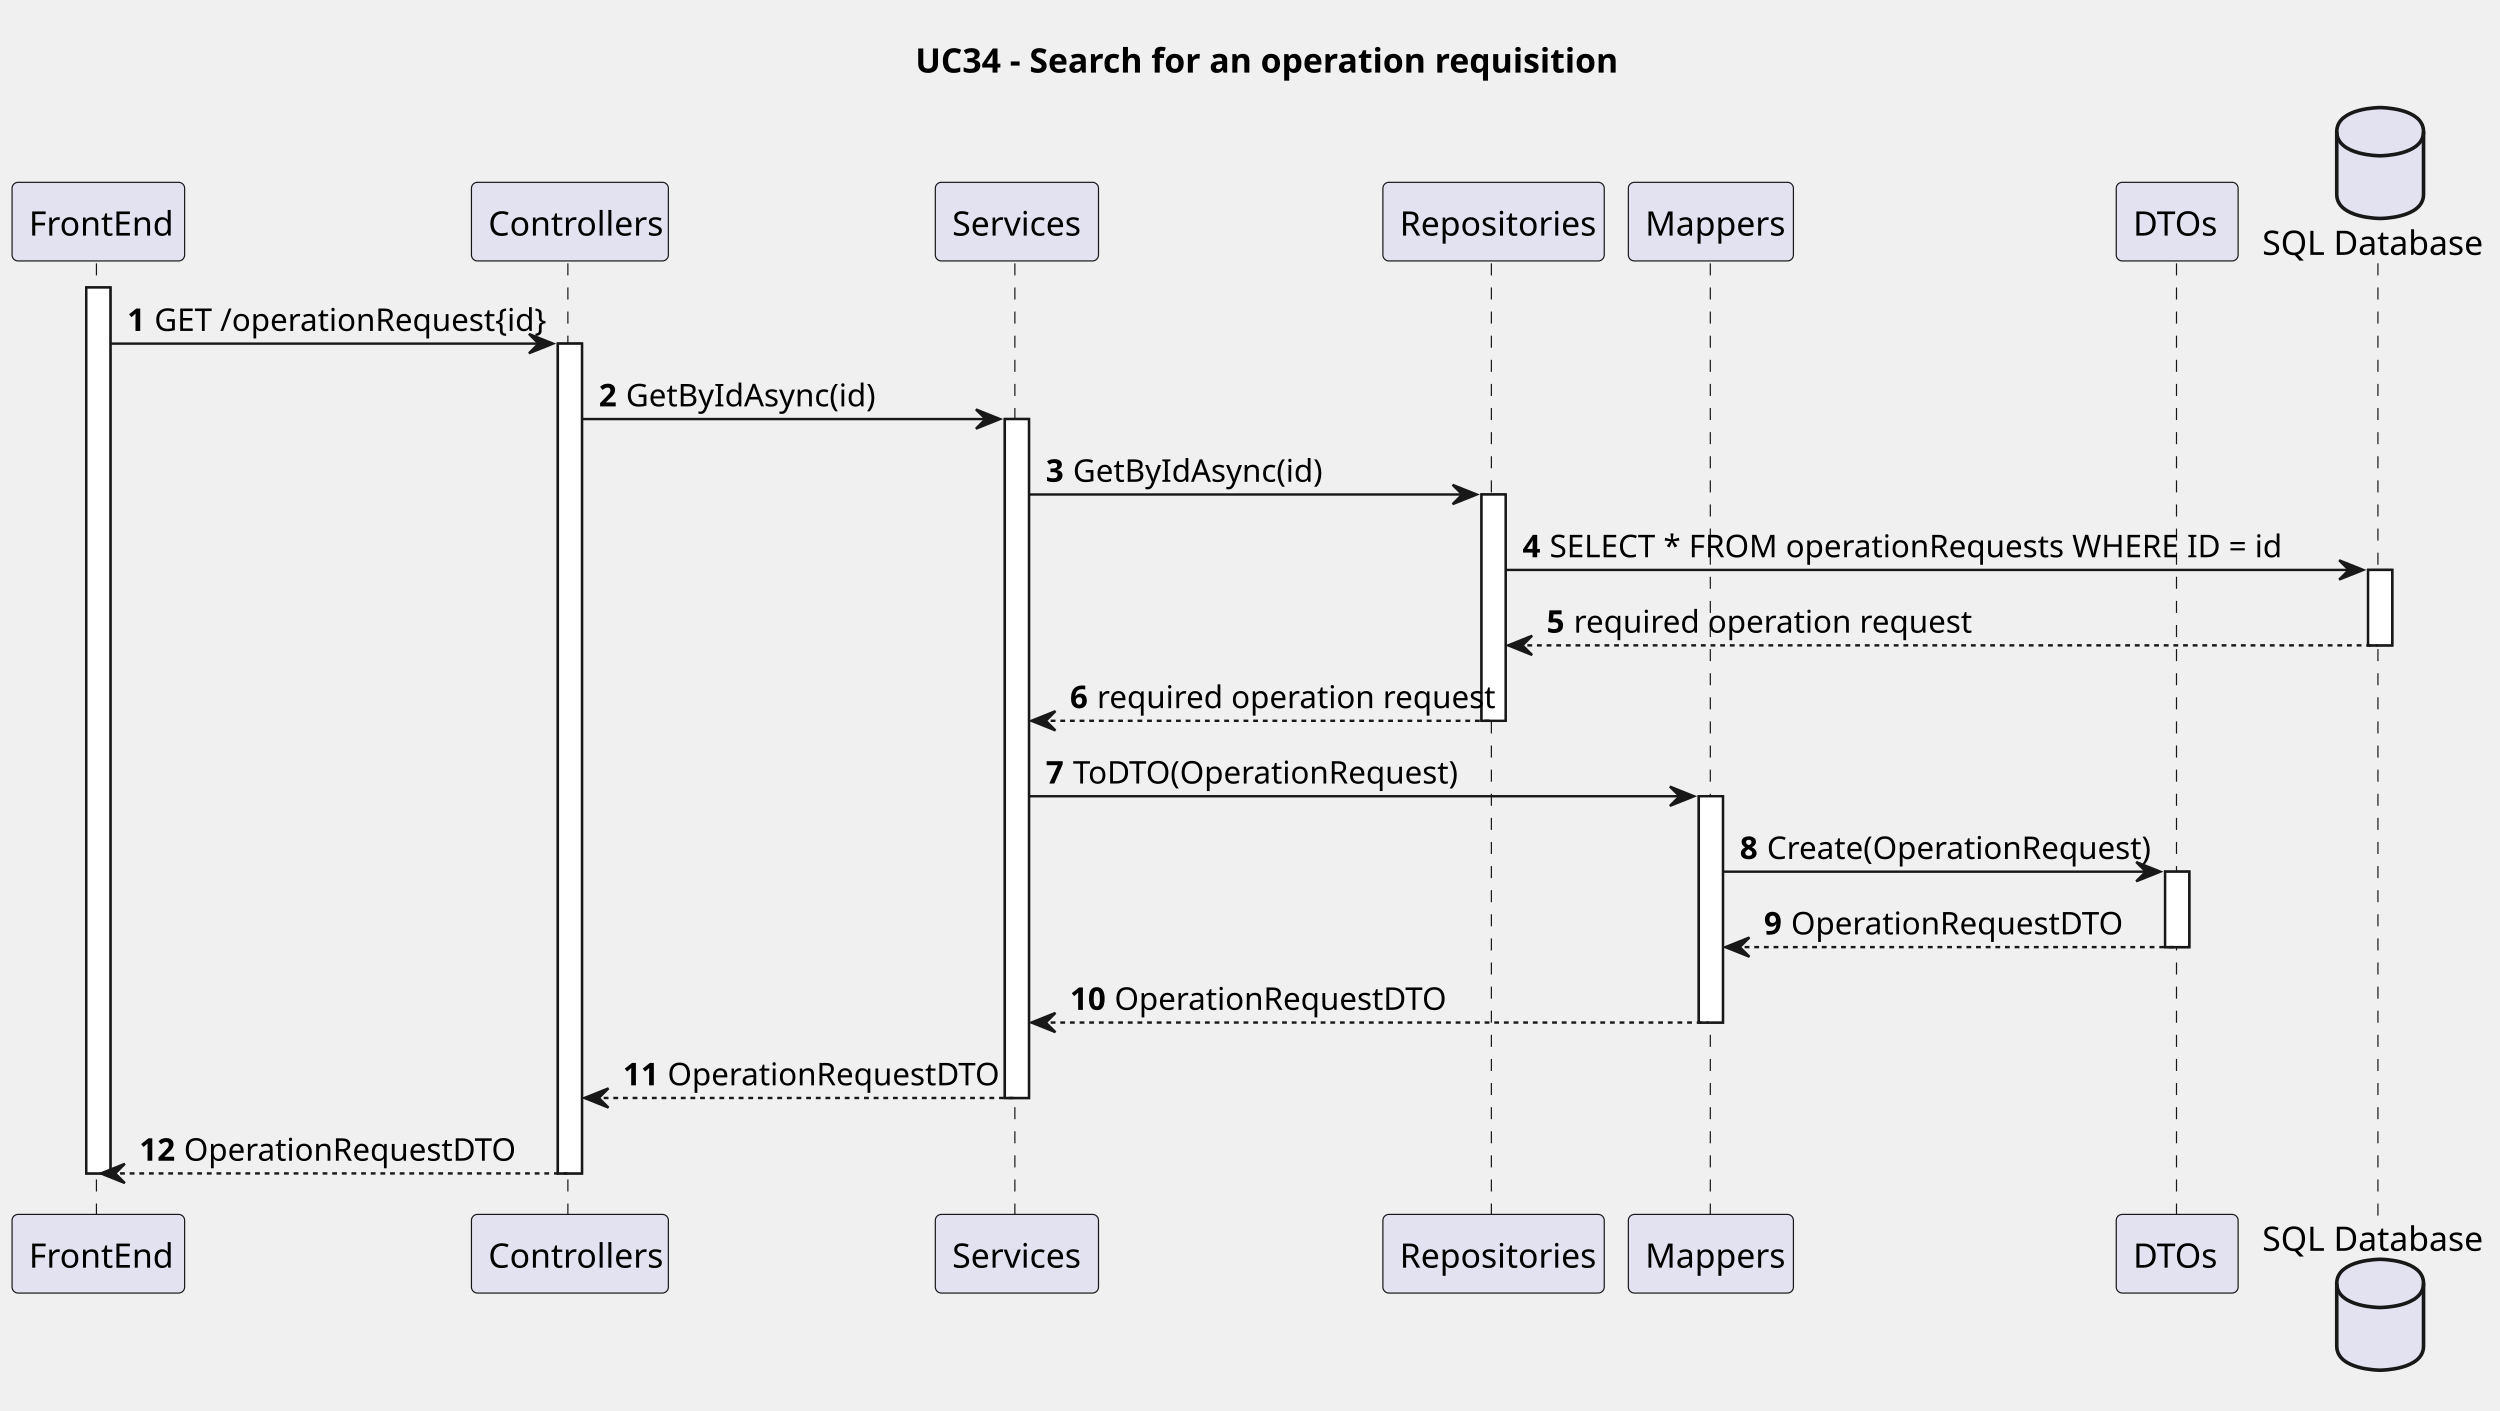
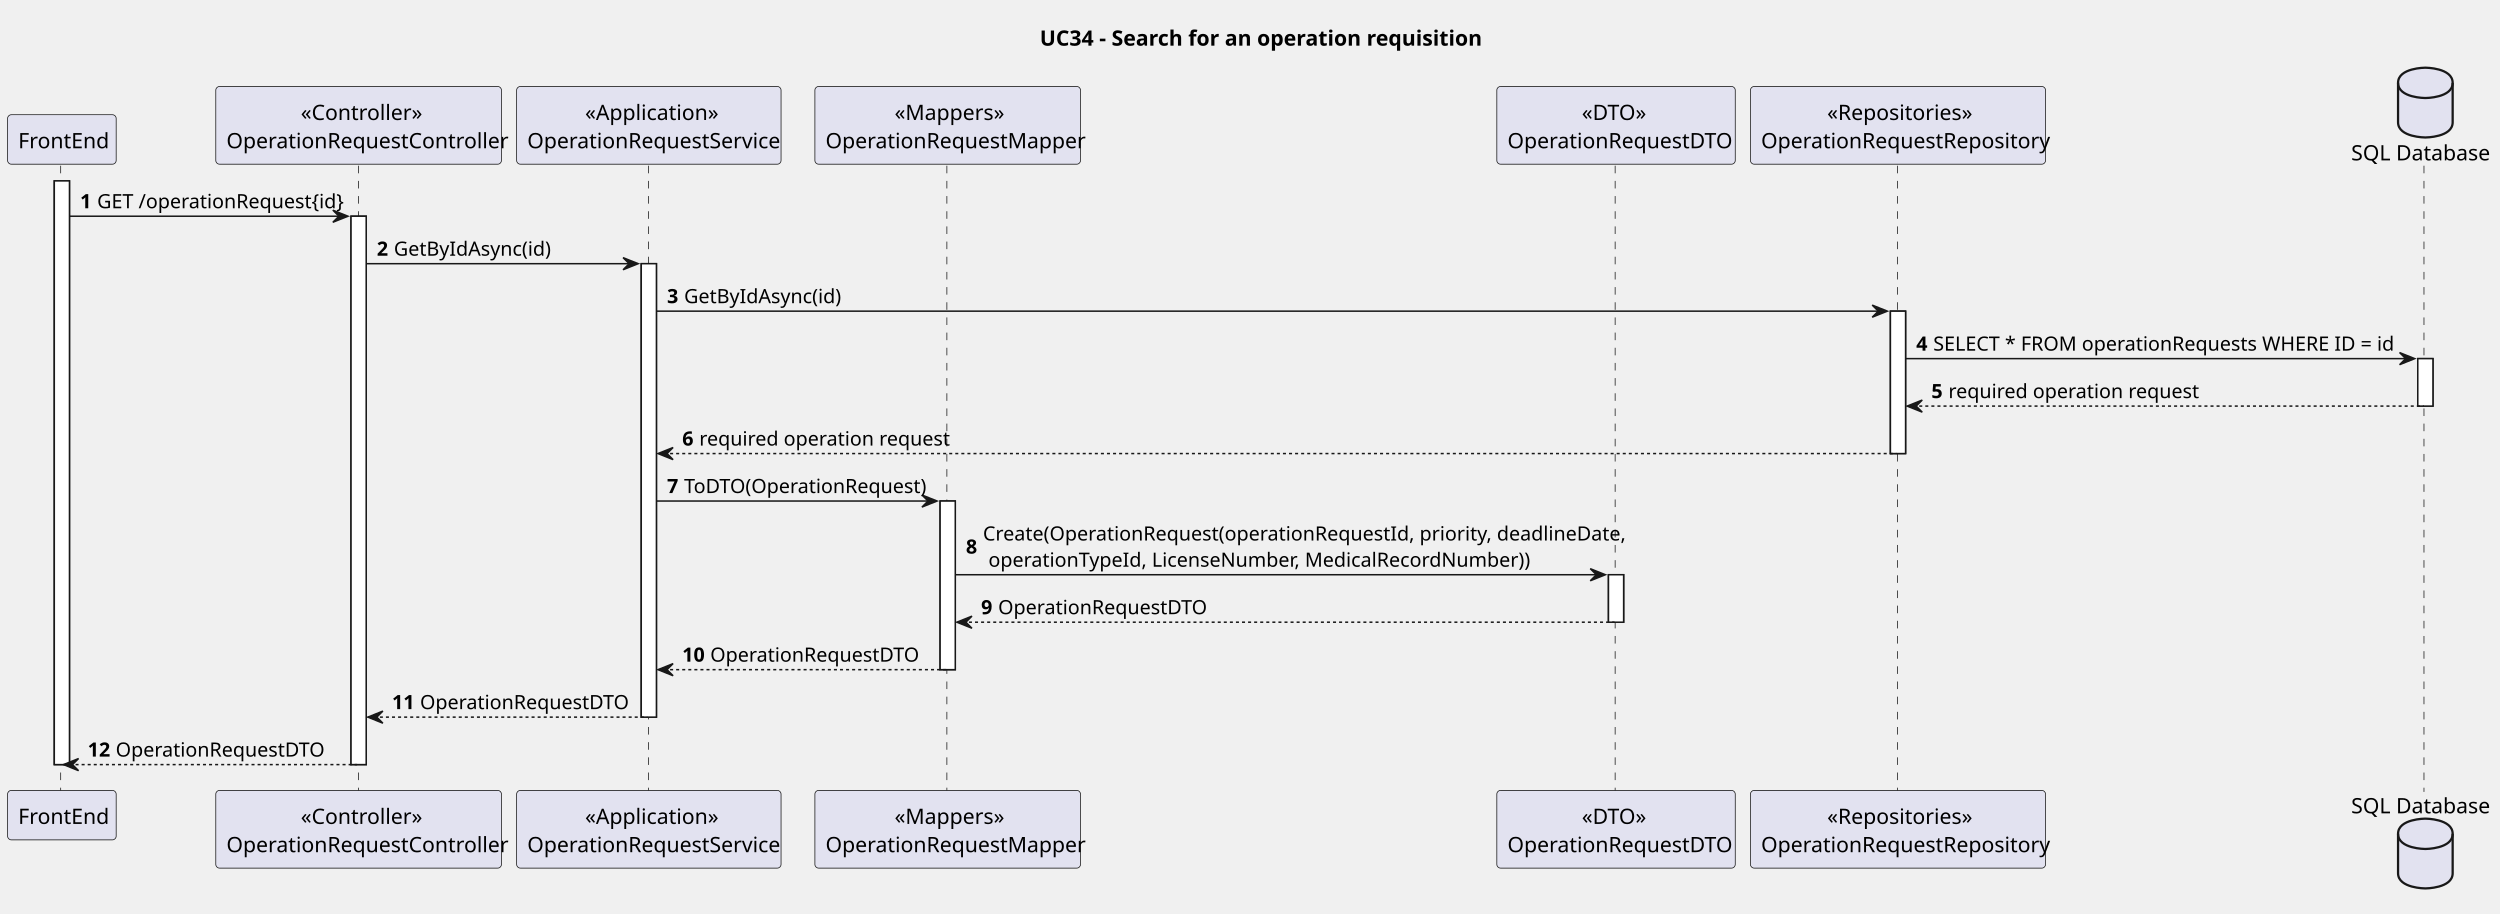
- <svg xmlns="http://www.w3.org/2000/svg" contentStyleType="text/css" height="585px" preserveAspectRatio="none" style="width:1037px;height:585px;background:#FFFFFF;" version="1.1" viewBox="0 0 1037 585" width="1037px" zoomAndPan="magnify">
+ <svg xmlns="http://www.w3.org/2000/svg" contentStyleType="text/css" height="602px" preserveAspectRatio="none" style="width:1648px;height:602px;background:#FFFFFF;" version="1.1" viewBox="0 0 1648 602" width="1648px" zoomAndPan="magnify">
  <defs />
  <g>
-     <text fill="#000000" font-family="sans-serif" font-size="14" font-weight="bold" lengthAdjust="spacing" textLength="280.827" x="379.687" y="30.107">UC34 - Search for an operation requisition</text>
-     <rect fill="#FFFFFF" height="367.492" style="stroke:#181818;stroke-width:1.0;" width="10" x="35.793" y="119.242" />
-     <rect fill="#FFFFFF" height="344.201" style="stroke:#181818;stroke-width:1.0;" width="10" x="231.401" y="142.533" />
-     <rect fill="#FFFFFF" height="281.619" style="stroke:#181818;stroke-width:1.0;" width="10" x="416.812" y="173.824" />
-     <rect fill="#FFFFFF" height="93.873" style="stroke:#181818;stroke-width:1.0;" width="10" x="614.532" y="205.115" />
-     <rect fill="#FFFFFF" height="93.873" style="stroke:#181818;stroke-width:1.0;" width="10" x="704.673" y="330.279" />
-     <rect fill="#FFFFFF" height="31.291" style="stroke:#181818;stroke-width:1.0;" width="10" x="898.091" y="361.57" />
-     <rect fill="#FFFFFF" height="31.291" style="stroke:#181818;stroke-width:1.0;" width="10" x="982.284" y="236.406" />
-     <line style="stroke:#181818;stroke-width:0.5;stroke-dasharray:5.0,5.0;" x1="40" x2="40" y1="109.242" y2="504.734" />
-     <line style="stroke:#181818;stroke-width:0.5;stroke-dasharray:5.0,5.0;" x1="235.556" x2="235.556" y1="109.242" y2="504.734" />
-     <line style="stroke:#181818;stroke-width:0.5;stroke-dasharray:5.0,5.0;" x1="420.971" x2="420.971" y1="109.242" y2="504.734" />
-     <line style="stroke:#181818;stroke-width:0.5;stroke-dasharray:5.0,5.0;" x1="618.625" x2="618.625" y1="109.242" y2="504.734" />
-     <line style="stroke:#181818;stroke-width:0.5;stroke-dasharray:5.0,5.0;" x1="709.439" x2="709.439" y1="109.242" y2="504.734" />
-     <line style="stroke:#181818;stroke-width:0.5;stroke-dasharray:5.0,5.0;" x1="902.815" x2="902.815" y1="109.242" y2="504.734" />
-     <line style="stroke:#181818;stroke-width:0.5;stroke-dasharray:5.0,5.0;" x1="986.367" x2="986.367" y1="109.242" y2="504.734" />
+     <text fill="#000000" font-family="sans-serif" font-size="14" font-weight="bold" lengthAdjust="spacing" textLength="280.827" x="685.443" y="30.107">UC34 - Search for an operation requisition</text>
+     <rect fill="#FFFFFF" height="384.783" style="stroke:#181818;stroke-width:1.0;" width="10" x="35.793" y="119.242" />
+     <rect fill="#FFFFFF" height="361.492" style="stroke:#181818;stroke-width:1.0;" width="10" x="231.401" y="142.533" />
+     <rect fill="#FFFFFF" height="298.91" style="stroke:#181818;stroke-width:1.0;" width="10" x="422.714" y="173.824" />
+     <rect fill="#FFFFFF" height="111.164" style="stroke:#181818;stroke-width:1.0;" width="10" x="619.725" y="330.279" />
+     <rect fill="#FFFFFF" height="31.291" style="stroke:#181818;stroke-width:1.0;" width="10" x="1060.295" y="378.861" />
+     <rect fill="#FFFFFF" height="93.873" style="stroke:#181818;stroke-width:1.0;" width="10" x="1246.156" y="205.115" />
+     <rect fill="#FFFFFF" height="31.291" style="stroke:#181818;stroke-width:1.0;" width="10" x="1593.797" y="236.406" />
+     <line style="stroke:#181818;stroke-width:0.5;stroke-dasharray:5.0,5.0;" x1="40" x2="40" y1="109.242" y2="522.025" />
+     <line style="stroke:#181818;stroke-width:0.5;stroke-dasharray:5.0,5.0;" x1="236.243" x2="236.243" y1="109.242" y2="522.025" />
+     <line style="stroke:#181818;stroke-width:0.5;stroke-dasharray:5.0,5.0;" x1="427.559" x2="427.559" y1="109.242" y2="522.025" />
+     <line style="stroke:#181818;stroke-width:0.5;stroke-dasharray:5.0,5.0;" x1="624.177" x2="624.177" y1="109.242" y2="522.025" />
+     <line style="stroke:#181818;stroke-width:0.5;stroke-dasharray:5.0,5.0;" x1="1064.706" x2="1064.706" y1="109.242" y2="522.025" />
+     <line style="stroke:#181818;stroke-width:0.5;stroke-dasharray:5.0,5.0;" x1="1250.884" x2="1250.884" y1="109.242" y2="522.025" />
+     <line style="stroke:#181818;stroke-width:0.5;stroke-dasharray:5.0,5.0;" x1="1597.88" x2="1597.88" y1="109.242" y2="522.025" />
    <rect fill="#E2E2F0" height="32.621" rx="2.5" ry="2.5" style="stroke:#181818;stroke-width:0.5;" width="71.586" x="5" y="75.621" />
    <text fill="#000000" font-family="sans-serif" font-size="14" lengthAdjust="spacing" textLength="57.586" x="12" y="97.728">FrontEnd</text>
-     <rect fill="#E2E2F0" height="32.621" rx="2.5" ry="2.5" style="stroke:#181818;stroke-width:0.5;" width="71.586" x="5" y="503.734" />
-     <text fill="#000000" font-family="sans-serif" font-size="14" lengthAdjust="spacing" textLength="57.586" x="12" y="525.842">FrontEnd</text>
-     <rect fill="#E2E2F0" height="32.621" rx="2.5" ry="2.5" style="stroke:#181818;stroke-width:0.5;" width="81.689" x="195.556" y="75.621" />
-     <text fill="#000000" font-family="sans-serif" font-size="14" lengthAdjust="spacing" textLength="67.689" x="202.556" y="97.728">Controllers</text>
-     <rect fill="#E2E2F0" height="32.621" rx="2.5" ry="2.5" style="stroke:#181818;stroke-width:0.5;" width="81.689" x="195.556" y="503.734" />
-     <text fill="#000000" font-family="sans-serif" font-size="14" lengthAdjust="spacing" textLength="67.689" x="202.556" y="525.842">Controllers</text>
-     <rect fill="#E2E2F0" height="32.621" rx="2.5" ry="2.5" style="stroke:#181818;stroke-width:0.5;" width="67.683" x="387.971" y="75.621" />
-     <text fill="#000000" font-family="sans-serif" font-size="14" lengthAdjust="spacing" textLength="53.683" x="394.971" y="97.728">Services</text>
-     <rect fill="#E2E2F0" height="32.621" rx="2.5" ry="2.5" style="stroke:#181818;stroke-width:0.5;" width="67.683" x="387.971" y="503.734" />
-     <text fill="#000000" font-family="sans-serif" font-size="14" lengthAdjust="spacing" textLength="53.683" x="394.971" y="525.842">Services</text>
-     <rect fill="#E2E2F0" height="32.621" rx="2.5" ry="2.5" style="stroke:#181818;stroke-width:0.5;" width="91.814" x="573.625" y="75.621" />
-     <text fill="#000000" font-family="sans-serif" font-size="14" lengthAdjust="spacing" textLength="77.814" x="580.625" y="97.728">Repositories</text>
-     <rect fill="#E2E2F0" height="32.621" rx="2.5" ry="2.5" style="stroke:#181818;stroke-width:0.5;" width="91.814" x="573.625" y="503.734" />
-     <text fill="#000000" font-family="sans-serif" font-size="14" lengthAdjust="spacing" textLength="77.814" x="580.625" y="525.842">Repositories</text>
-     <rect fill="#E2E2F0" height="32.621" rx="2.5" ry="2.5" style="stroke:#181818;stroke-width:0.5;" width="68.469" x="675.439" y="75.621" />
-     <text fill="#000000" font-family="sans-serif" font-size="14" lengthAdjust="spacing" textLength="54.469" x="682.439" y="97.728">Mappers</text>
-     <rect fill="#E2E2F0" height="32.621" rx="2.5" ry="2.5" style="stroke:#181818;stroke-width:0.5;" width="68.469" x="675.439" y="503.734" />
-     <text fill="#000000" font-family="sans-serif" font-size="14" lengthAdjust="spacing" textLength="54.469" x="682.439" y="525.842">Mappers</text>
-     <rect fill="#E2E2F0" height="32.621" rx="2.5" ry="2.5" style="stroke:#181818;stroke-width:0.5;" width="50.552" x="877.815" y="75.621" />
-     <text fill="#000000" font-family="sans-serif" font-size="14" lengthAdjust="spacing" textLength="36.552" x="884.815" y="97.728">DTOs</text>
-     <rect fill="#E2E2F0" height="32.621" rx="2.5" ry="2.5" style="stroke:#181818;stroke-width:0.5;" width="50.552" x="877.815" y="503.734" />
-     <text fill="#000000" font-family="sans-serif" font-size="14" lengthAdjust="spacing" textLength="36.552" x="884.815" y="525.842">DTOs</text>
-     <text fill="#000000" font-family="sans-serif" font-size="14" lengthAdjust="spacing" textLength="91.834" x="938.367" y="105.728">SQL Database</text>
-     <path d="M969.284,54.621 C969.284,44.621 987.284,44.621 987.284,44.621 C987.284,44.621 1005.284,44.621 1005.284,54.621 L1005.284,80.621 C1005.284,90.621 987.284,90.621 987.284,90.621 C987.284,90.621 969.284,90.621 969.284,80.621 L969.284,54.621 " fill="#E2E2F0" style="stroke:#181818;stroke-width:1.5;" />
-     <path d="M969.284,54.621 C969.284,64.621 987.284,64.621 987.284,64.621 C987.284,64.621 1005.284,64.621 1005.284,54.621 " fill="none" style="stroke:#181818;stroke-width:1.5;" />
-     <text fill="#000000" font-family="sans-serif" font-size="14" lengthAdjust="spacing" textLength="91.834" x="938.367" y="518.842">SQL Database</text>
-     <path d="M969.284,532.356 C969.284,522.356 987.284,522.356 987.284,522.356 C987.284,522.356 1005.284,522.356 1005.284,532.356 L1005.284,558.356 C1005.284,568.356 987.284,568.356 987.284,568.356 C987.284,568.356 969.284,568.356 969.284,558.356 L969.284,532.356 " fill="#E2E2F0" style="stroke:#181818;stroke-width:1.5;" />
-     <path d="M969.284,532.356 C969.284,542.356 987.284,542.356 987.284,542.356 C987.284,542.356 1005.284,542.356 1005.284,532.356 " fill="none" style="stroke:#181818;stroke-width:1.5;" />
-     <rect fill="#FFFFFF" height="367.492" style="stroke:#181818;stroke-width:1.0;" width="10" x="35.793" y="119.242" />
-     <rect fill="#FFFFFF" height="344.201" style="stroke:#181818;stroke-width:1.0;" width="10" x="231.401" y="142.533" />
-     <rect fill="#FFFFFF" height="281.619" style="stroke:#181818;stroke-width:1.0;" width="10" x="416.812" y="173.824" />
-     <rect fill="#FFFFFF" height="93.873" style="stroke:#181818;stroke-width:1.0;" width="10" x="614.532" y="205.115" />
-     <rect fill="#FFFFFF" height="93.873" style="stroke:#181818;stroke-width:1.0;" width="10" x="704.673" y="330.279" />
-     <rect fill="#FFFFFF" height="31.291" style="stroke:#181818;stroke-width:1.0;" width="10" x="898.091" y="361.57" />
-     <rect fill="#FFFFFF" height="31.291" style="stroke:#181818;stroke-width:1.0;" width="10" x="982.284" y="236.406" />
+     <rect fill="#E2E2F0" height="32.621" rx="2.5" ry="2.5" style="stroke:#181818;stroke-width:0.5;" width="71.586" x="5" y="521.025" />
+     <text fill="#000000" font-family="sans-serif" font-size="14" lengthAdjust="spacing" textLength="57.586" x="12" y="543.133">FrontEnd</text>
+     <rect fill="#E2E2F0" height="51.242" rx="2.5" ry="2.5" style="stroke:#181818;stroke-width:0.5;" width="188.316" x="142.243" y="57" />
+     <text fill="#000000" font-family="sans-serif" font-size="14" lengthAdjust="spacing" textLength="76.262" x="198.27" y="79.107">«Controller»</text>
+     <text fill="#000000" font-family="sans-serif" font-size="14" lengthAdjust="spacing" textLength="174.316" x="149.243" y="97.728">OperationRequestController</text>
+     <rect fill="#E2E2F0" height="51.242" rx="2.5" ry="2.5" style="stroke:#181818;stroke-width:0.5;" width="188.316" x="142.243" y="521.025" />
+     <text fill="#000000" font-family="sans-serif" font-size="14" lengthAdjust="spacing" textLength="76.262" x="198.27" y="543.133">«Controller»</text>
+     <text fill="#000000" font-family="sans-serif" font-size="14" lengthAdjust="spacing" textLength="174.316" x="149.243" y="561.754">OperationRequestController</text>
+     <rect fill="#E2E2F0" height="51.242" rx="2.5" ry="2.5" style="stroke:#181818;stroke-width:0.5;" width="174.31" x="340.559" y="57" />
+     <text fill="#000000" font-family="sans-serif" font-size="14" lengthAdjust="spacing" textLength="84.061" x="385.683" y="79.107">«Application»</text>
+     <text fill="#000000" font-family="sans-serif" font-size="14" lengthAdjust="spacing" textLength="160.31" x="347.559" y="97.728">OperationRequestService</text>
+     <rect fill="#E2E2F0" height="51.242" rx="2.5" ry="2.5" style="stroke:#181818;stroke-width:0.5;" width="174.31" x="340.559" y="521.025" />
+     <text fill="#000000" font-family="sans-serif" font-size="14" lengthAdjust="spacing" textLength="84.061" x="385.683" y="543.133">«Application»</text>
+     <text fill="#000000" font-family="sans-serif" font-size="14" lengthAdjust="spacing" textLength="160.31" x="347.559" y="561.754">OperationRequestService</text>
+     <rect fill="#E2E2F0" height="51.242" rx="2.5" ry="2.5" style="stroke:#181818;stroke-width:0.5;" width="175.096" x="537.177" y="57" />
+     <text fill="#000000" font-family="sans-serif" font-size="14" lengthAdjust="spacing" textLength="70.041" x="589.704" y="79.107">«Mappers»</text>
+     <text fill="#000000" font-family="sans-serif" font-size="14" lengthAdjust="spacing" textLength="161.096" x="544.177" y="97.728">OperationRequestMapper</text>
+     <rect fill="#E2E2F0" height="51.242" rx="2.5" ry="2.5" style="stroke:#181818;stroke-width:0.5;" width="175.096" x="537.177" y="521.025" />
+     <text fill="#000000" font-family="sans-serif" font-size="14" lengthAdjust="spacing" textLength="70.041" x="589.704" y="543.133">«Mappers»</text>
+     <text fill="#000000" font-family="sans-serif" font-size="14" lengthAdjust="spacing" textLength="161.096" x="544.177" y="561.754">OperationRequestMapper</text>
+     <rect fill="#E2E2F0" height="51.242" rx="2.5" ry="2.5" style="stroke:#181818;stroke-width:0.5;" width="157.179" x="986.706" y="57" />
+     <text fill="#000000" font-family="sans-serif" font-size="14" lengthAdjust="spacing" textLength="45.124" x="1042.733" y="79.107">«DTO»</text>
+     <text fill="#000000" font-family="sans-serif" font-size="14" lengthAdjust="spacing" textLength="143.179" x="993.706" y="97.728">OperationRequestDTO</text>
+     <rect fill="#E2E2F0" height="51.242" rx="2.5" ry="2.5" style="stroke:#181818;stroke-width:0.5;" width="157.179" x="986.706" y="521.025" />
+     <text fill="#000000" font-family="sans-serif" font-size="14" lengthAdjust="spacing" textLength="45.124" x="1042.733" y="543.133">«DTO»</text>
+     <text fill="#000000" font-family="sans-serif" font-size="14" lengthAdjust="spacing" textLength="143.179" x="993.706" y="561.754">OperationRequestDTO</text>
+     <rect fill="#E2E2F0" height="51.242" rx="2.5" ry="2.5" style="stroke:#181818;stroke-width:0.5;" width="194.544" x="1153.884" y="57" />
+     <text fill="#000000" font-family="sans-serif" font-size="14" lengthAdjust="spacing" textLength="93.386" x="1204.463" y="79.107">«Repositories»</text>
+     <text fill="#000000" font-family="sans-serif" font-size="14" lengthAdjust="spacing" textLength="180.544" x="1160.884" y="97.728">OperationRequestRepository</text>
+     <rect fill="#E2E2F0" height="51.242" rx="2.5" ry="2.5" style="stroke:#181818;stroke-width:0.5;" width="194.544" x="1153.884" y="521.025" />
+     <text fill="#000000" font-family="sans-serif" font-size="14" lengthAdjust="spacing" textLength="93.386" x="1204.463" y="543.133">«Repositories»</text>
+     <text fill="#000000" font-family="sans-serif" font-size="14" lengthAdjust="spacing" textLength="180.544" x="1160.884" y="561.754">OperationRequestRepository</text>
+     <text fill="#000000" font-family="sans-serif" font-size="14" lengthAdjust="spacing" textLength="91.834" x="1549.88" y="105.728">SQL Database</text>
+     <path d="M1580.797,54.621 C1580.797,44.621 1598.797,44.621 1598.797,44.621 C1598.797,44.621 1616.797,44.621 1616.797,54.621 L1616.797,80.621 C1616.797,90.621 1598.797,90.621 1598.797,90.621 C1598.797,90.621 1580.797,90.621 1580.797,80.621 L1580.797,54.621 " fill="#E2E2F0" style="stroke:#181818;stroke-width:1.5;" />
+     <path d="M1580.797,54.621 C1580.797,64.621 1598.797,64.621 1598.797,64.621 C1598.797,64.621 1616.797,64.621 1616.797,54.621 " fill="none" style="stroke:#181818;stroke-width:1.5;" />
+     <text fill="#000000" font-family="sans-serif" font-size="14" lengthAdjust="spacing" textLength="91.834" x="1549.88" y="536.133">SQL Database</text>
+     <path d="M1580.797,549.646 C1580.797,539.646 1598.797,539.646 1598.797,539.646 C1598.797,539.646 1616.797,539.646 1616.797,549.646 L1616.797,575.646 C1616.797,585.646 1598.797,585.646 1598.797,585.646 C1598.797,585.646 1580.797,585.646 1580.797,575.646 L1580.797,549.646 " fill="#E2E2F0" style="stroke:#181818;stroke-width:1.5;" />
+     <path d="M1580.797,549.646 C1580.797,559.646 1598.797,559.646 1598.797,559.646 C1598.797,559.646 1616.797,559.646 1616.797,549.646 " fill="none" style="stroke:#181818;stroke-width:1.5;" />
+     <rect fill="#FFFFFF" height="384.783" style="stroke:#181818;stroke-width:1.0;" width="10" x="35.793" y="119.242" />
+     <rect fill="#FFFFFF" height="361.492" style="stroke:#181818;stroke-width:1.0;" width="10" x="231.401" y="142.533" />
+     <rect fill="#FFFFFF" height="298.91" style="stroke:#181818;stroke-width:1.0;" width="10" x="422.714" y="173.824" />
+     <rect fill="#FFFFFF" height="111.164" style="stroke:#181818;stroke-width:1.0;" width="10" x="619.725" y="330.279" />
+     <rect fill="#FFFFFF" height="31.291" style="stroke:#181818;stroke-width:1.0;" width="10" x="1060.295" y="378.861" />
+     <rect fill="#FFFFFF" height="93.873" style="stroke:#181818;stroke-width:1.0;" width="10" x="1246.156" y="205.115" />
+     <rect fill="#FFFFFF" height="31.291" style="stroke:#181818;stroke-width:1.0;" width="10" x="1593.797" y="236.406" />
    <polygon fill="#181818" points="219.401,138.533,229.401,142.533,219.401,146.533,223.401,142.533" style="stroke:#181818;stroke-width:1.0;" />
    <line style="stroke:#181818;stroke-width:1.0;" x1="45.793" x2="225.401" y1="142.533" y2="142.533" />
    <text fill="#000000" font-family="sans-serif" font-size="13" font-weight="bold" lengthAdjust="spacing" textLength="7.23" x="52.793" y="137.27">1</text>
    <text fill="#000000" font-family="sans-serif" font-size="13" lengthAdjust="spacing" textLength="155.378" x="64.023" y="137.27">GET /operationRequest{id}</text>
-     <polygon fill="#181818" points="404.812,169.824,414.812,173.824,404.812,177.824,408.812,173.824" style="stroke:#181818;stroke-width:1.0;" />
-     <line style="stroke:#181818;stroke-width:1.0;" x1="241.401" x2="410.812" y1="173.824" y2="173.824" />
+     <polygon fill="#181818" points="410.714,169.824,420.714,173.824,410.714,177.824,414.714,173.824" style="stroke:#181818;stroke-width:1.0;" />
+     <line style="stroke:#181818;stroke-width:1.0;" x1="241.401" x2="416.714" y1="173.824" y2="173.824" />
    <text fill="#000000" font-family="sans-serif" font-size="13" font-weight="bold" lengthAdjust="spacing" textLength="7.23" x="248.401" y="168.561">2</text>
    <text fill="#000000" font-family="sans-serif" font-size="13" lengthAdjust="spacing" textLength="101.144" x="259.631" y="168.561">GetByIdAsync(id)</text>
-     <polygon fill="#181818" points="602.532,201.115,612.532,205.115,602.532,209.115,606.532,205.115" style="stroke:#181818;stroke-width:1.0;" />
-     <line style="stroke:#181818;stroke-width:1.0;" x1="426.812" x2="608.532" y1="205.115" y2="205.115" />
-     <text fill="#000000" font-family="sans-serif" font-size="13" font-weight="bold" lengthAdjust="spacing" textLength="7.23" x="433.812" y="199.852">3</text>
-     <text fill="#000000" font-family="sans-serif" font-size="13" lengthAdjust="spacing" textLength="101.144" x="445.043" y="199.852">GetByIdAsync(id)</text>
-     <polygon fill="#181818" points="970.284,232.406,980.284,236.406,970.284,240.406,974.284,236.406" style="stroke:#181818;stroke-width:1.0;" />
-     <line style="stroke:#181818;stroke-width:1.0;" x1="624.532" x2="976.284" y1="236.406" y2="236.406" />
-     <text fill="#000000" font-family="sans-serif" font-size="13" font-weight="bold" lengthAdjust="spacing" textLength="7.23" x="631.532" y="231.144">4</text>
-     <text fill="#000000" font-family="sans-serif" font-size="13" lengthAdjust="spacing" textLength="307.411" x="642.762" y="231.144">SELECT * FROM operationRequests WHERE ID = id</text>
-     <polygon fill="#181818" points="635.532,263.697,625.532,267.697,635.532,271.697,631.532,267.697" style="stroke:#181818;stroke-width:1.0;" />
-     <line style="stroke:#181818;stroke-width:1.0;stroke-dasharray:2.0,2.0;" x1="629.532" x2="986.284" y1="267.697" y2="267.697" />
-     <text fill="#000000" font-family="sans-serif" font-size="13" font-weight="bold" lengthAdjust="spacing" textLength="7.23" x="641.532" y="262.435">5</text>
-     <text fill="#000000" font-family="sans-serif" font-size="13" lengthAdjust="spacing" textLength="152.49" x="652.762" y="262.435">required operation request</text>
-     <polygon fill="#181818" points="437.812,294.988,427.812,298.988,437.812,302.988,433.812,298.988" style="stroke:#181818;stroke-width:1.0;" />
-     <line style="stroke:#181818;stroke-width:1.0;stroke-dasharray:2.0,2.0;" x1="431.812" x2="618.532" y1="298.988" y2="298.988" />
-     <text fill="#000000" font-family="sans-serif" font-size="13" font-weight="bold" lengthAdjust="spacing" textLength="7.23" x="443.812" y="293.726">6</text>
-     <text fill="#000000" font-family="sans-serif" font-size="13" lengthAdjust="spacing" textLength="152.49" x="455.043" y="293.726">required operation request</text>
-     <polygon fill="#181818" points="692.673,326.279,702.673,330.279,692.673,334.279,696.673,330.279" style="stroke:#181818;stroke-width:1.0;" />
-     <line style="stroke:#181818;stroke-width:1.0;" x1="426.812" x2="698.673" y1="330.279" y2="330.279" />
-     <text fill="#000000" font-family="sans-serif" font-size="13" font-weight="bold" lengthAdjust="spacing" textLength="7.23" x="433.812" y="325.017">7</text>
-     <text fill="#000000" font-family="sans-serif" font-size="13" lengthAdjust="spacing" textLength="156.781" x="445.043" y="325.017">ToDTO(OperationRequest)</text>
-     <polygon fill="#181818" points="886.091,357.57,896.091,361.57,886.091,365.57,890.091,361.57" style="stroke:#181818;stroke-width:1.0;" />
-     <line style="stroke:#181818;stroke-width:1.0;" x1="714.673" x2="892.091" y1="361.57" y2="361.57" />
-     <text fill="#000000" font-family="sans-serif" font-size="13" font-weight="bold" lengthAdjust="spacing" textLength="7.23" x="721.673" y="356.308">8</text>
-     <text fill="#000000" font-family="sans-serif" font-size="13" lengthAdjust="spacing" textLength="153.188" x="732.903" y="356.308">Create(OperationRequest)</text>
-     <polygon fill="#181818" points="725.673,388.861,715.673,392.861,725.673,396.861,721.673,392.861" style="stroke:#181818;stroke-width:1.0;" />
-     <line style="stroke:#181818;stroke-width:1.0;stroke-dasharray:2.0,2.0;" x1="719.673" x2="902.091" y1="392.861" y2="392.861" />
-     <text fill="#000000" font-family="sans-serif" font-size="13" font-weight="bold" lengthAdjust="spacing" textLength="7.23" x="731.673" y="387.599">9</text>
-     <text fill="#000000" font-family="sans-serif" font-size="13" lengthAdjust="spacing" textLength="132.952" x="742.903" y="387.599">OperationRequestDTO</text>
-     <polygon fill="#181818" points="437.812,420.152,427.812,424.152,437.812,428.152,433.812,424.152" style="stroke:#181818;stroke-width:1.0;" />
-     <line style="stroke:#181818;stroke-width:1.0;stroke-dasharray:2.0,2.0;" x1="431.812" x2="708.673" y1="424.152" y2="424.152" />
-     <text fill="#000000" font-family="sans-serif" font-size="13" font-weight="bold" lengthAdjust="spacing" textLength="14.46" x="443.812" y="418.89">10</text>
-     <text fill="#000000" font-family="sans-serif" font-size="13" lengthAdjust="spacing" textLength="132.952" x="462.272" y="418.89">OperationRequestDTO</text>
-     <polygon fill="#181818" points="252.401,451.443,242.401,455.443,252.401,459.443,248.401,455.443" style="stroke:#181818;stroke-width:1.0;" />
-     <line style="stroke:#181818;stroke-width:1.0;stroke-dasharray:2.0,2.0;" x1="246.401" x2="420.812" y1="455.443" y2="455.443" />
-     <text fill="#000000" font-family="sans-serif" font-size="13" font-weight="bold" lengthAdjust="spacing" textLength="14.46" x="258.401" y="450.181">11</text>
-     <text fill="#000000" font-family="sans-serif" font-size="13" lengthAdjust="spacing" textLength="132.952" x="276.861" y="450.181">OperationRequestDTO</text>
-     <polygon fill="#181818" points="51.793,482.734,41.793,486.734,51.793,490.734,47.793,486.734" style="stroke:#181818;stroke-width:1.0;" />
-     <line style="stroke:#181818;stroke-width:1.0;stroke-dasharray:2.0,2.0;" x1="45.793" x2="235.401" y1="486.734" y2="486.734" />
-     <text fill="#000000" font-family="sans-serif" font-size="13" font-weight="bold" lengthAdjust="spacing" textLength="14.46" x="57.793" y="481.472">12</text>
-     <text fill="#000000" font-family="sans-serif" font-size="13" lengthAdjust="spacing" textLength="132.952" x="76.253" y="481.472">OperationRequestDTO</text>
+     <polygon fill="#181818" points="1234.156,201.115,1244.156,205.115,1234.156,209.115,1238.156,205.115" style="stroke:#181818;stroke-width:1.0;" />
+     <line style="stroke:#181818;stroke-width:1.0;" x1="432.714" x2="1240.156" y1="205.115" y2="205.115" />
+     <text fill="#000000" font-family="sans-serif" font-size="13" font-weight="bold" lengthAdjust="spacing" textLength="7.23" x="439.714" y="199.852">3</text>
+     <text fill="#000000" font-family="sans-serif" font-size="13" lengthAdjust="spacing" textLength="101.144" x="450.944" y="199.852">GetByIdAsync(id)</text>
+     <polygon fill="#181818" points="1581.797,232.406,1591.797,236.406,1581.797,240.406,1585.797,236.406" style="stroke:#181818;stroke-width:1.0;" />
+     <line style="stroke:#181818;stroke-width:1.0;" x1="1256.156" x2="1587.797" y1="236.406" y2="236.406" />
+     <text fill="#000000" font-family="sans-serif" font-size="13" font-weight="bold" lengthAdjust="spacing" textLength="7.23" x="1263.156" y="231.144">4</text>
+     <text fill="#000000" font-family="sans-serif" font-size="13" lengthAdjust="spacing" textLength="307.411" x="1274.386" y="231.144">SELECT * FROM operationRequests WHERE ID = id</text>
+     <polygon fill="#181818" points="1267.156,263.697,1257.156,267.697,1267.156,271.697,1263.156,267.697" style="stroke:#181818;stroke-width:1.0;" />
+     <line style="stroke:#181818;stroke-width:1.0;stroke-dasharray:2.0,2.0;" x1="1261.156" x2="1597.797" y1="267.697" y2="267.697" />
+     <text fill="#000000" font-family="sans-serif" font-size="13" font-weight="bold" lengthAdjust="spacing" textLength="7.23" x="1273.156" y="262.435">5</text>
+     <text fill="#000000" font-family="sans-serif" font-size="13" lengthAdjust="spacing" textLength="152.49" x="1284.386" y="262.435">required operation request</text>
+     <polygon fill="#181818" points="443.714,294.988,433.714,298.988,443.714,302.988,439.714,298.988" style="stroke:#181818;stroke-width:1.0;" />
+     <line style="stroke:#181818;stroke-width:1.0;stroke-dasharray:2.0,2.0;" x1="437.714" x2="1250.156" y1="298.988" y2="298.988" />
+     <text fill="#000000" font-family="sans-serif" font-size="13" font-weight="bold" lengthAdjust="spacing" textLength="7.23" x="449.714" y="293.726">6</text>
+     <text fill="#000000" font-family="sans-serif" font-size="13" lengthAdjust="spacing" textLength="152.49" x="460.944" y="293.726">required operation request</text>
+     <polygon fill="#181818" points="607.725,326.279,617.725,330.279,607.725,334.279,611.725,330.279" style="stroke:#181818;stroke-width:1.0;" />
+     <line style="stroke:#181818;stroke-width:1.0;" x1="432.714" x2="613.725" y1="330.279" y2="330.279" />
+     <text fill="#000000" font-family="sans-serif" font-size="13" font-weight="bold" lengthAdjust="spacing" textLength="7.23" x="439.714" y="325.017">7</text>
+     <text fill="#000000" font-family="sans-serif" font-size="13" lengthAdjust="spacing" textLength="156.781" x="450.944" y="325.017">ToDTO(OperationRequest)</text>
+     <polygon fill="#181818" points="1048.295,374.861,1058.295,378.861,1048.295,382.861,1052.295,378.861" style="stroke:#181818;stroke-width:1.0;" />
+     <line style="stroke:#181818;stroke-width:1.0;" x1="629.725" x2="1054.295" y1="378.861" y2="378.861" />
+     <text fill="#000000" font-family="sans-serif" font-size="13" font-weight="bold" lengthAdjust="spacing" textLength="7.23" x="636.725" y="364.953">8</text>
+     <text fill="#000000" font-family="sans-serif" font-size="13" lengthAdjust="spacing" textLength="400.34" x="647.955" y="356.308">Create(OperationRequest(operationRequestId, priority, deadlineDate,</text>
+     <text fill="#000000" font-family="sans-serif" font-size="13" lengthAdjust="spacing" textLength="341.041" x="651.566" y="373.599">operationTypeId, LicenseNumber, MedicalRecordNumber))</text>
+     <polygon fill="#181818" points="640.725,406.152,630.725,410.152,640.725,414.152,636.725,410.152" style="stroke:#181818;stroke-width:1.0;" />
+     <line style="stroke:#181818;stroke-width:1.0;stroke-dasharray:2.0,2.0;" x1="634.725" x2="1064.295" y1="410.152" y2="410.152" />
+     <text fill="#000000" font-family="sans-serif" font-size="13" font-weight="bold" lengthAdjust="spacing" textLength="7.23" x="646.725" y="404.89">9</text>
+     <text fill="#000000" font-family="sans-serif" font-size="13" lengthAdjust="spacing" textLength="132.952" x="657.955" y="404.89">OperationRequestDTO</text>
+     <polygon fill="#181818" points="443.714,437.443,433.714,441.443,443.714,445.443,439.714,441.443" style="stroke:#181818;stroke-width:1.0;" />
+     <line style="stroke:#181818;stroke-width:1.0;stroke-dasharray:2.0,2.0;" x1="437.714" x2="623.725" y1="441.443" y2="441.443" />
+     <text fill="#000000" font-family="sans-serif" font-size="13" font-weight="bold" lengthAdjust="spacing" textLength="14.46" x="449.714" y="436.181">10</text>
+     <text fill="#000000" font-family="sans-serif" font-size="13" lengthAdjust="spacing" textLength="132.952" x="468.174" y="436.181">OperationRequestDTO</text>
+     <polygon fill="#181818" points="252.401,468.734,242.401,472.734,252.401,476.734,248.401,472.734" style="stroke:#181818;stroke-width:1.0;" />
+     <line style="stroke:#181818;stroke-width:1.0;stroke-dasharray:2.0,2.0;" x1="246.401" x2="426.714" y1="472.734" y2="472.734" />
+     <text fill="#000000" font-family="sans-serif" font-size="13" font-weight="bold" lengthAdjust="spacing" textLength="14.46" x="258.401" y="467.472">11</text>
+     <text fill="#000000" font-family="sans-serif" font-size="13" lengthAdjust="spacing" textLength="132.952" x="276.861" y="467.472">OperationRequestDTO</text>
+     <polygon fill="#181818" points="51.793,500.025,41.793,504.025,51.793,508.025,47.793,504.025" style="stroke:#181818;stroke-width:1.0;" />
+     <line style="stroke:#181818;stroke-width:1.0;stroke-dasharray:2.0,2.0;" x1="45.793" x2="235.401" y1="504.025" y2="504.025" />
+     <text fill="#000000" font-family="sans-serif" font-size="13" font-weight="bold" lengthAdjust="spacing" textLength="14.46" x="57.793" y="498.763">12</text>
+     <text fill="#000000" font-family="sans-serif" font-size="13" lengthAdjust="spacing" textLength="132.952" x="76.253" y="498.763">OperationRequestDTO</text>
  </g>
</svg>
